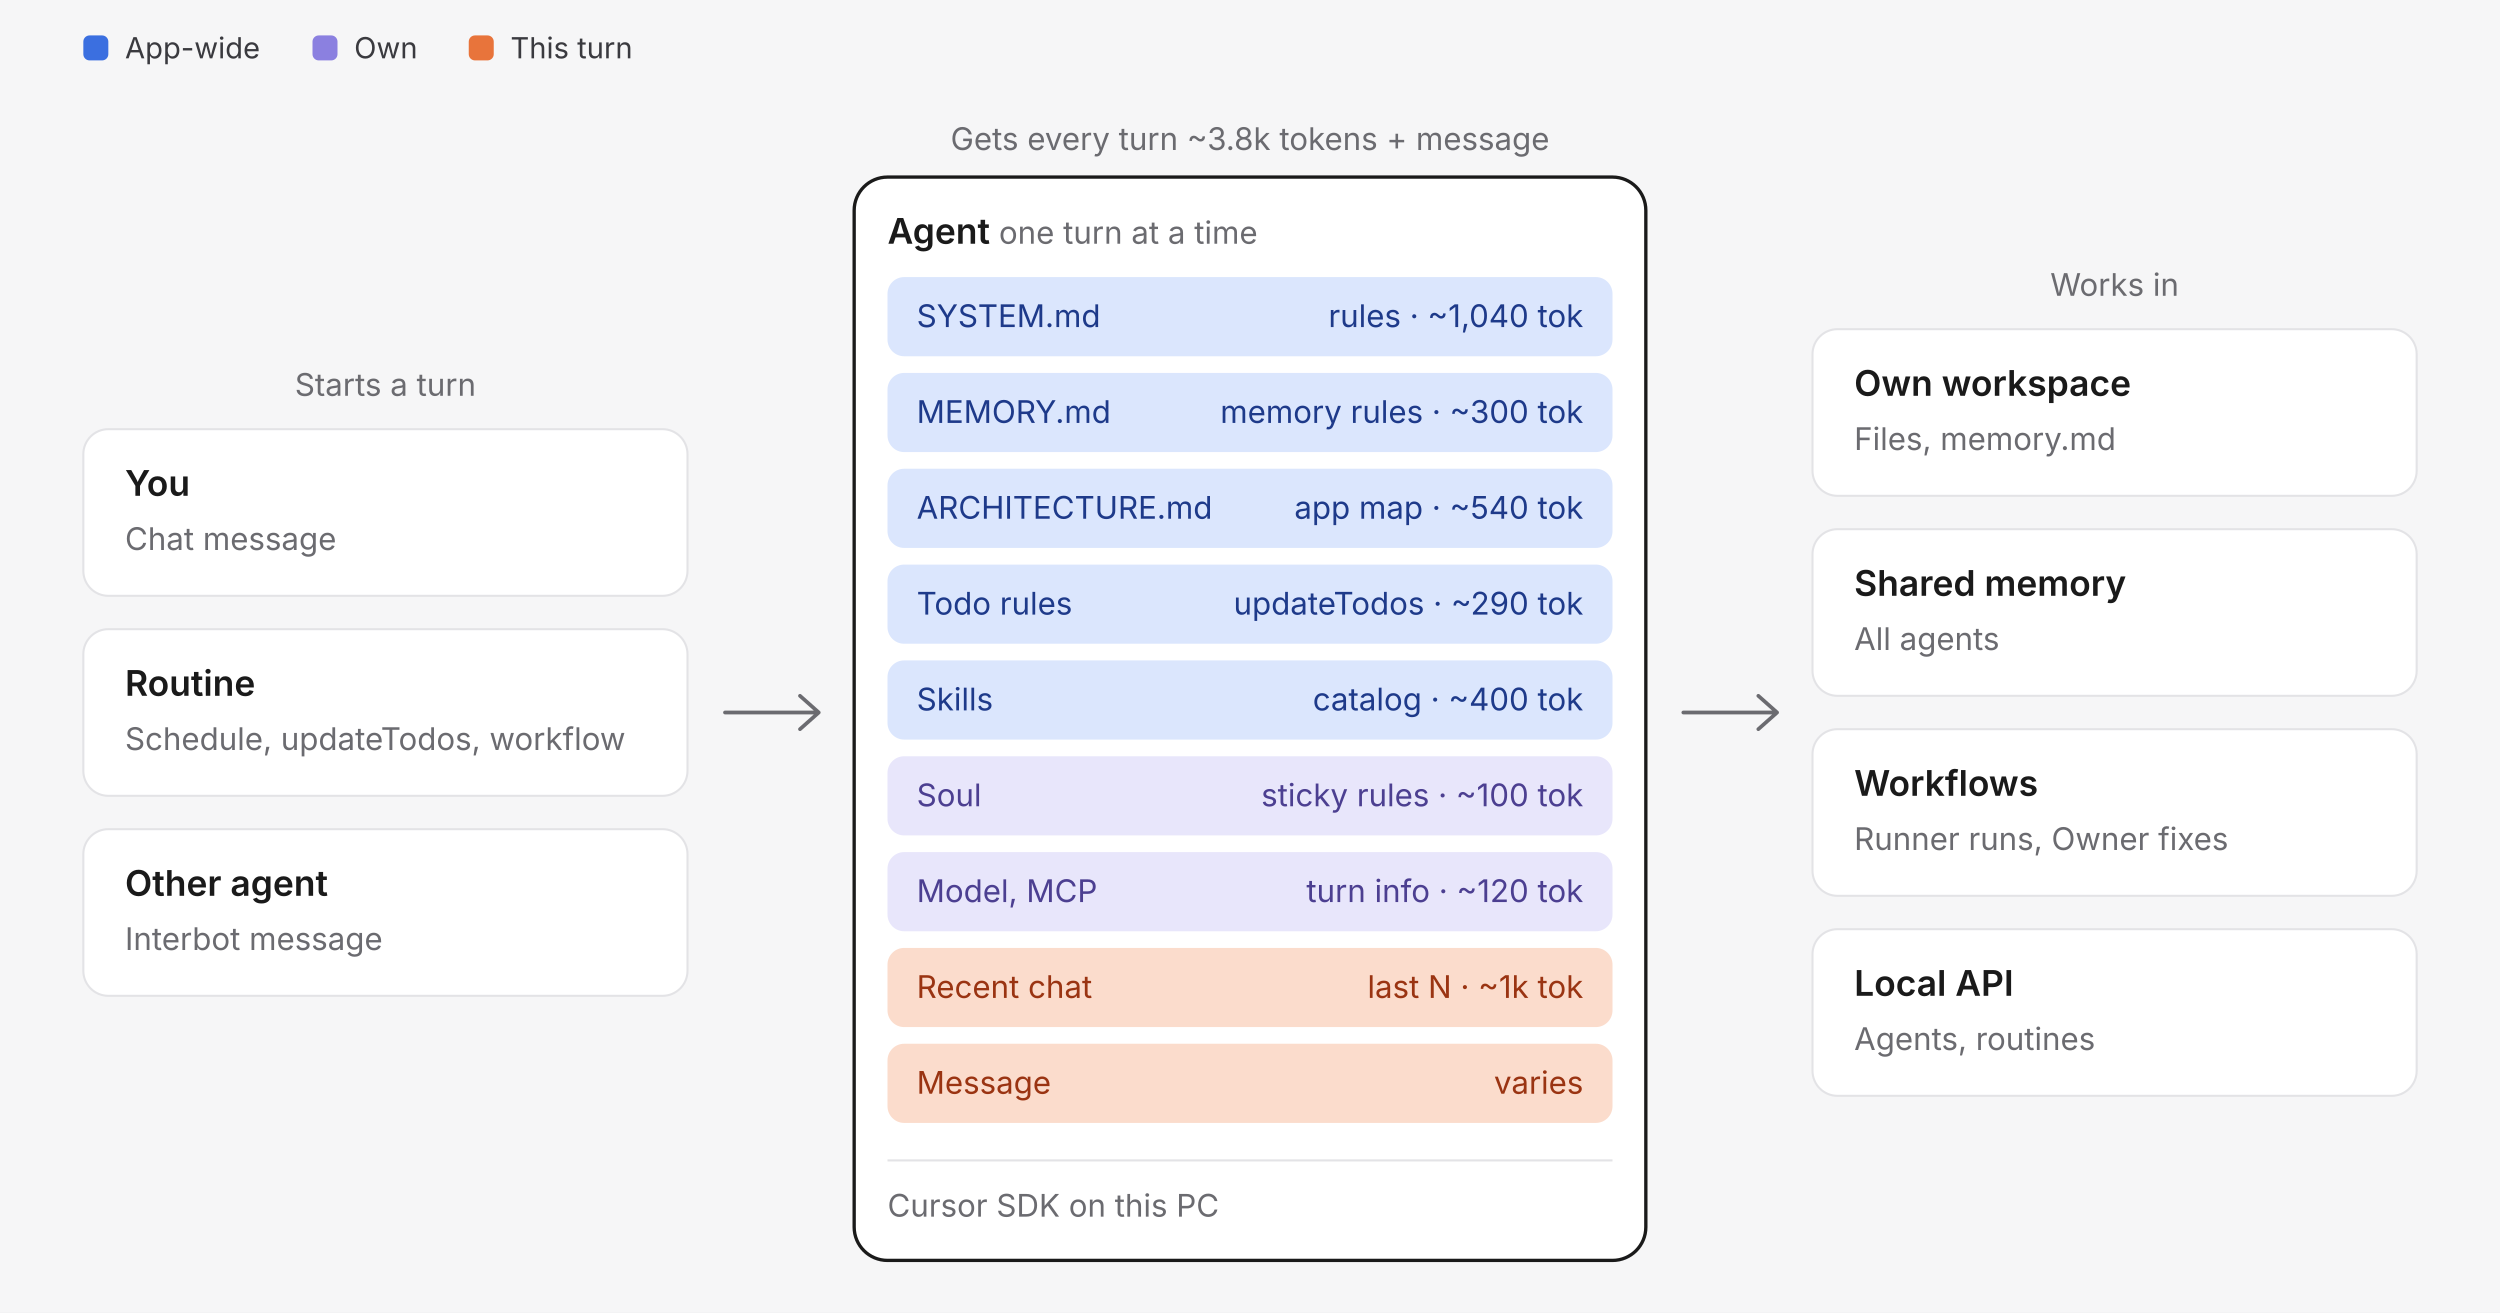
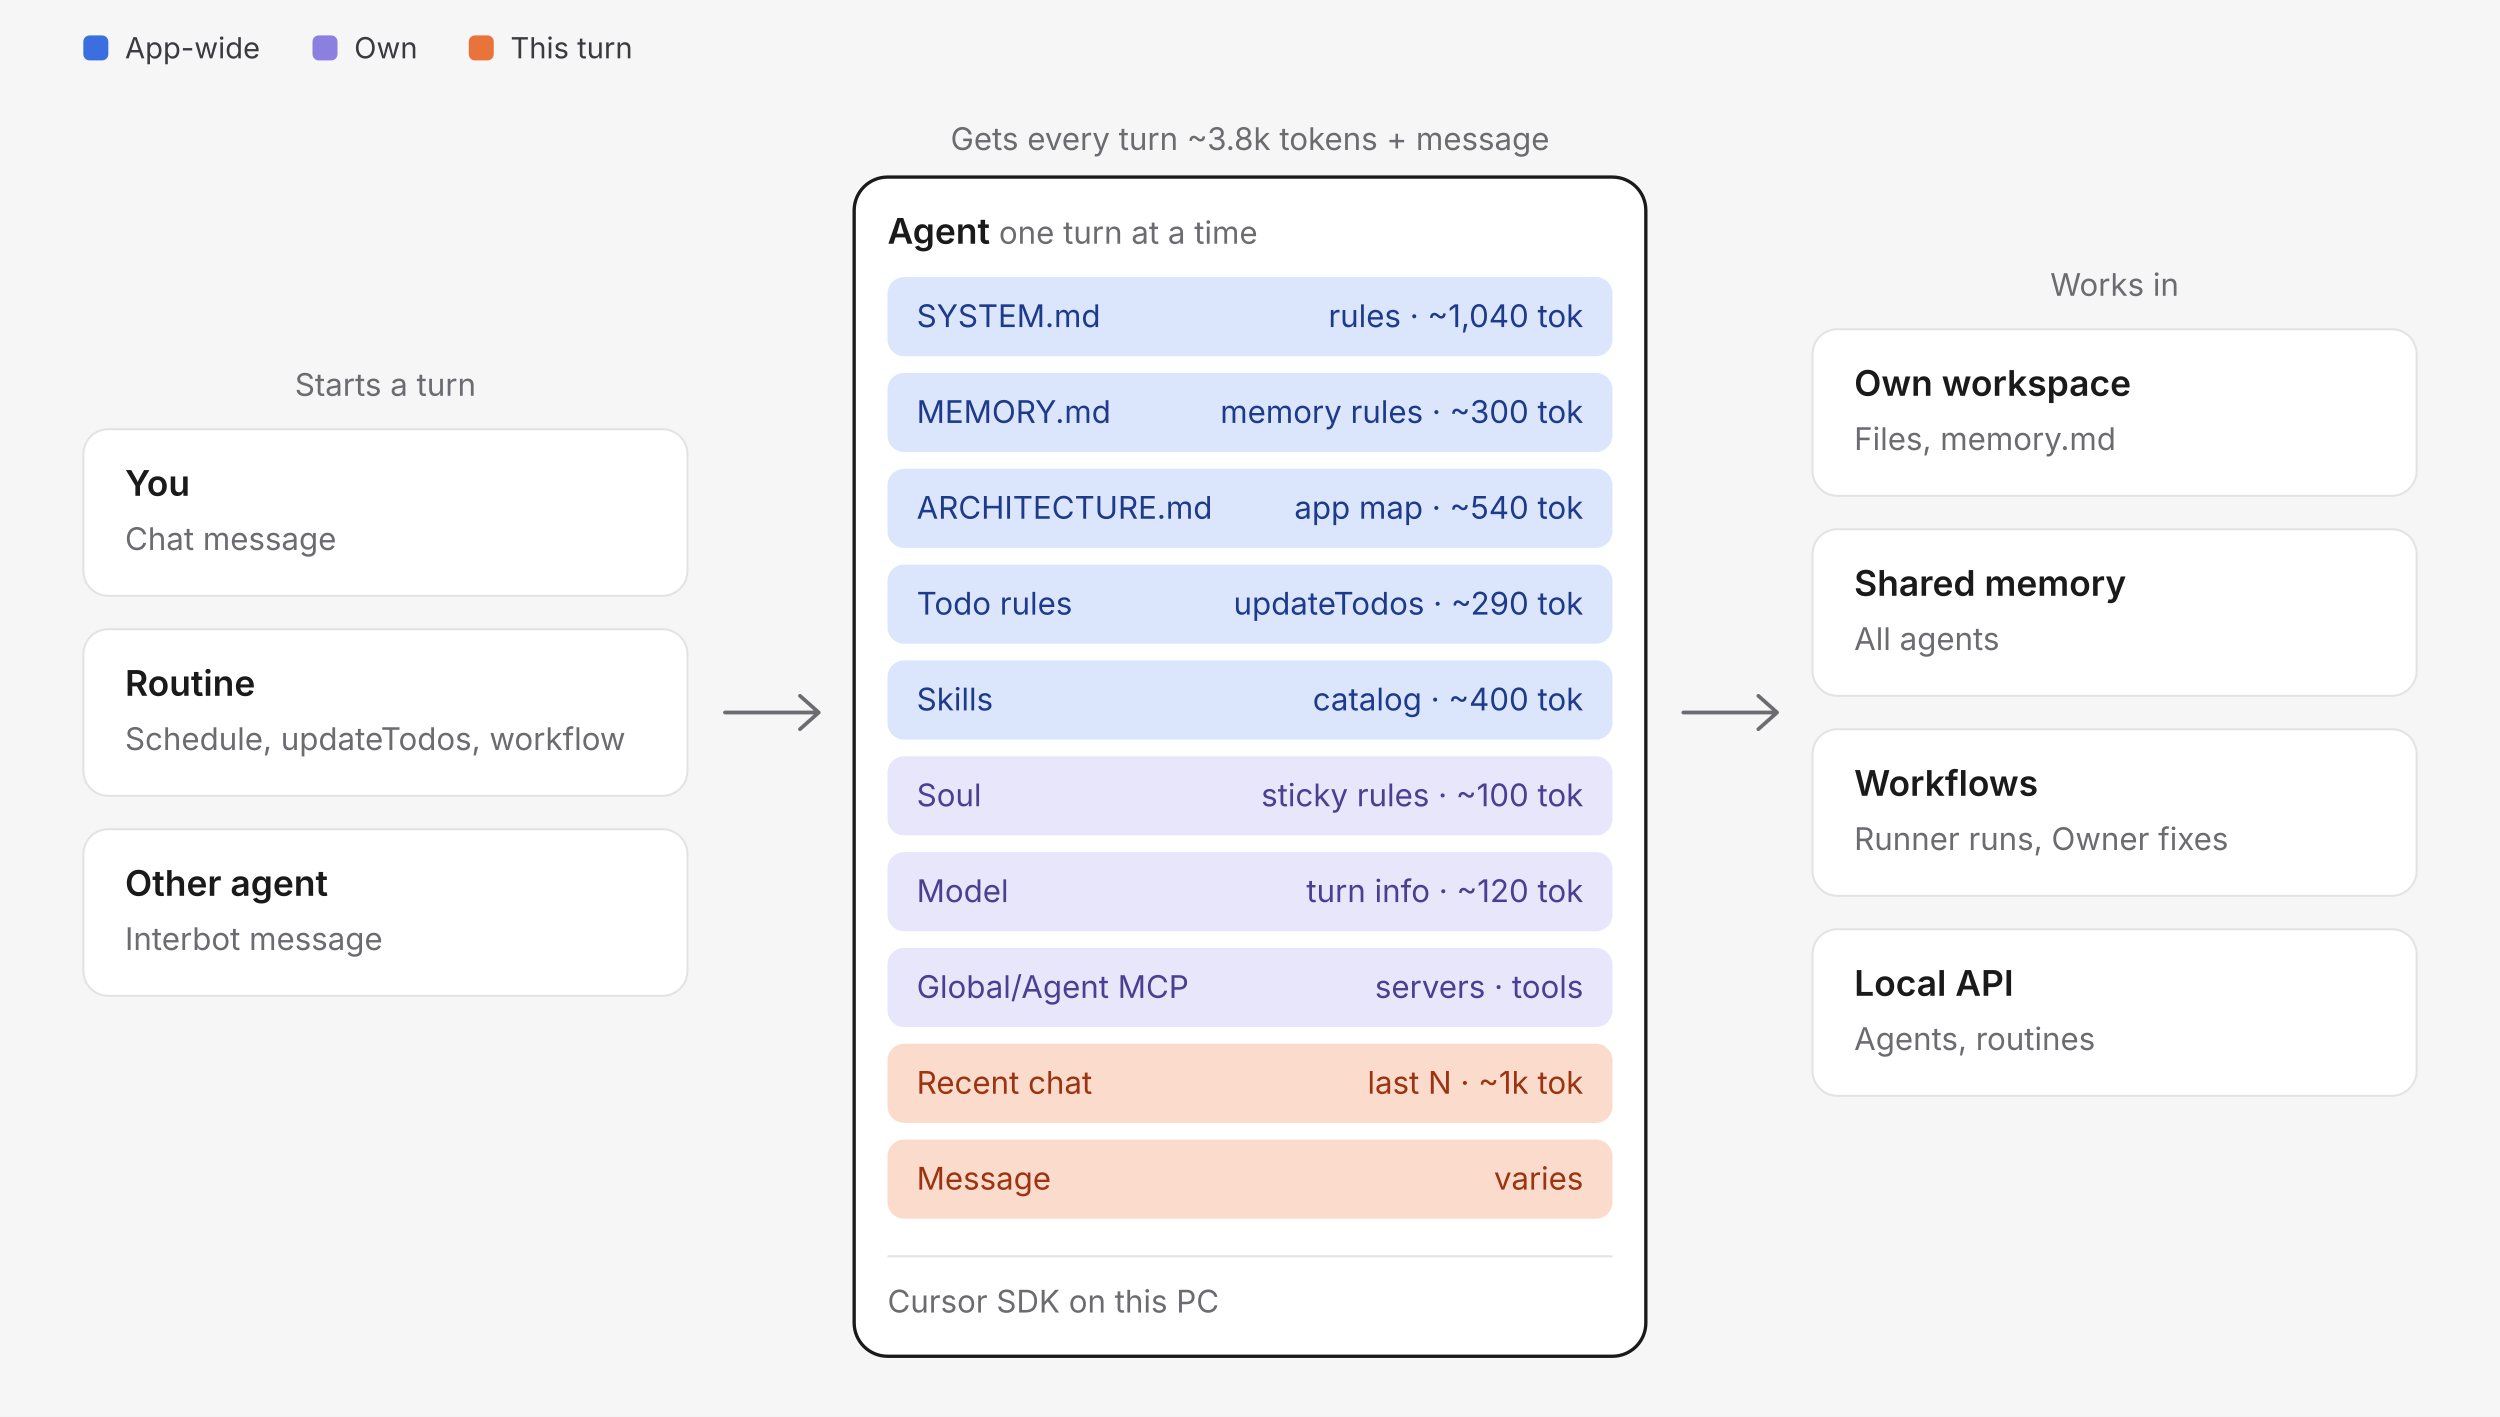
- <svg xmlns="http://www.w3.org/2000/svg" viewBox="0 0 1200 630" font-family="Inter, 'Segoe UI', system-ui, sans-serif">
+ <svg xmlns="http://www.w3.org/2000/svg" viewBox="0 0 1200 680" font-family="Inter, 'Segoe UI', system-ui, sans-serif">
  <style>
    .card { fill: #ffffff; stroke: #e3e3e6; stroke-width: 1; }
    .title { font-size: 17px; font-weight: 600; fill: #1a1a1a; }
    .sub { font-size: 15px; fill: #6b6b70; }
    .col { font-size: 15px; fill: #6b6b70; text-anchor: middle; }
    .arrow { fill: none; stroke: #6b6b70; stroke-width: 1.8; stroke-linecap: round; stroke-linejoin: round; }
    .lname { font-size: 15px; }
    .ldesc { font-size: 15px; text-anchor: end; }
    .blue rect { fill: #dbe6fd; } .blue text { fill: #1e3a8a; }
    .purple rect { fill: #e8e6fb; } .purple text { fill: #4c3f91; }
    .orange rect { fill: #fbdccc; } .orange text { fill: #9a3412; }
    .legend { font-size: 14px; fill: #3a3a3f; }
    [data-tip] { cursor: help; }
    [data-doc] { cursor: pointer; }
    [data-doc]:hover .lname { text-decoration: underline; }
    [data-tip]:hover rect { stroke: #1d4ed8; stroke-width: 1.5; }
  </style>
-   <rect width="1200" height="630" fill="#f6f6f7" />
+   <rect width="1200" height="680" fill="#f6f6f7" />
  <g transform="translate(40 28)">
    <rect x="0" y="-11" width="12" height="12" rx="3" fill="#3b6fe0" />
    <text class="legend" x="20" y="0">App-wide</text>
    <rect x="110" y="-11" width="12" height="12" rx="3" fill="#8b80e0" />
    <text class="legend" x="130" y="0">Own</text>
    <rect x="185" y="-11" width="12" height="12" rx="3" fill="#e8743b" />
    <text class="legend" x="205" y="0">This turn</text>
  </g>
  <text class="col" x="185" y="190">Starts a turn</text>
  <g data-tip="You type in the chat. The message starts one turn of this agent. If the agent is busy, its current turn is stopped first.">
    <rect class="card" x="40" y="206" width="290" height="80" rx="12" />
    <text class="title" x="60" y="238">You</text>
    <text class="sub" x="60" y="264">Chat message</text>
  </g>
  <g data-tip="Per-agent schedule: loop, interval, daily, weekly, once or cron. Task mode Off = plain prompt. Force updateTodos = the agent must work through a todo checklist. Step workflow = runs a workflow with this agent as Runner.">
    <rect class="card" x="40" y="302" width="290" height="80" rx="12" />
    <text class="title" x="60" y="334">Routine</text>
    <text class="sub" x="60" y="360">Schedule, updateTodos, workflow</text>
  </g>
  <g data-tip="Interbot message from another agent (POST /api/agents/&lt;id&gt;/interbot). Saved in both chats. The target agent must be idle.">
    <rect class="card" x="40" y="398" width="290" height="80" rx="12" />
    <text class="title" x="60" y="430">Other agent</text>
    <text class="sub" x="60" y="456">Interbot message</text>
  </g>
  <path class="arrow" d="M348 342 H392 M384 334 L393 342 L384 350" />
  <text class="col" x="600" y="72">Gets every turn ~3.8k tokens + message</text>
-   <rect x="410" y="85" width="380" height="520" rx="16" fill="#ffffff" stroke="#1a1a1a" stroke-width="1.6" />
+   <rect x="410" y="85" width="380" height="566" rx="16" fill="#ffffff" stroke="#1a1a1a" stroke-width="1.6" />
  <g data-tip="One agent runs one turn at a time. Each agent has its own chat, settings, Soul, routines and workspace.">
    <rect x="420" y="95" width="200" height="30" fill="transparent" />
    <text x="426" y="117" class="title">Agent <tspan class="sub" font-weight="400">one turn at a time</tspan>
    </text>
  </g>
  <g class="blue">
    <g data-tip="App-wide system prompt for every agent. Edit in Settings, System prompt. Click to open." data-doc="SYSTEM.md">
      <rect x="426" y="133" width="348" height="38" rx="8" />
      <text class="lname" x="440" y="157">SYSTEM.md</text>
      <text class="ldesc" x="760" y="157">rules · ~1,040 tok</text>
    </g>
    <g data-tip="App-wide memory rules: shared memory folder plus private memory.md. Edit in Settings, System memory. Click to open." data-doc="MEMORY.md">
      <rect x="426" y="179" width="348" height="38" rx="8" />
      <text class="lname" x="440" y="203">MEMORY.md</text>
      <text class="ldesc" x="760" y="203">memory rules · ~300 tok</text>
    </g>
    <g data-tip="Short description of how the app, roles and workflows work. Sent to every agent every turn. Click to open." data-doc="ARCHITECTURE.md">
      <rect x="426" y="225" width="348" height="38" rx="8" />
      <text class="lname" x="440" y="249">ARCHITECTURE.md</text>
      <text class="ldesc" x="760" y="249">app map · ~540 tok</text>
    </g>
    <g data-tip="How to use the updateTodos / TodoWrite checklist tool. In workflow runner turns it is replaced by the step rules.">
      <rect x="426" y="271" width="348" height="38" rx="8" />
      <text class="lname" x="440" y="295">Todo rules</text>
      <text class="ldesc" x="760" y="295">updateTodos · ~290 tok</text>
    </g>
    <g data-tip="List of shared skills (folder with SKILL.md each, Settings, Computer). The agent reads a SKILL.md when it needs it.">
      <rect x="426" y="317" width="348" height="38" rx="8" />
      <text class="lname" x="440" y="341">Skills</text>
      <text class="ldesc" x="760" y="341">catalog · ~400 tok</text>
    </g>
  </g>
  <g class="purple">
    <g data-tip="This agent's sticky rules. Agent settings, General, Soul. The agent may update it itself. Tokens depend on its length.">
      <rect x="426" y="363" width="348" height="38" rx="8" />
      <text class="lname" x="440" y="387">Soul</text>
      <text class="ldesc" x="760" y="387">sticky rules · ~100 tok</text>
    </g>
-     <g data-tip="Model, mode and effort from Agent settings, General. MCP servers: common MCP from Settings plus this agent's own MCP JSON. Tokens are for the [This turn] block. MCP tool definitions are not counted.">
+     <g data-tip="Model, mode and effort from Agent settings, General, plus the [This turn] block: agent name, workspace path, model.">
      <rect x="426" y="409" width="348" height="38" rx="8" />
-       <text class="lname" x="440" y="433">Model, MCP</text>
+       <text class="lname" x="440" y="433">Model</text>
      <text class="ldesc" x="760" y="433">turn info · ~120 tok</text>
+     </g>
+     <g data-tip="Global MCP: servers every agent gets (Settings, MCP), ships with Playwright and AgentMail. Agent MCP: this agent's own MCP JSON (Agent settings, MCP), merged on top. Workflow turns also add the workflow MCP tools. Tool definitions cost extra tokens, not counted here.">
+       <rect x="426" y="455" width="348" height="38" rx="8" />
+       <text class="lname" x="440" y="479">Global/Agent MCP</text>
+       <text class="ldesc" x="760" y="479">servers · tools</text>
    </g>
  </g>
  <g class="orange">
    <g data-tip="The last N visible messages of this chat. Agent settings, General, Last messages (default 5). Tokens depend on message length.">
-       <rect x="426" y="455" width="348" height="38" rx="8" />
-       <text class="lname" x="440" y="479">Recent chat</text>
-       <text class="ldesc" x="760" y="479">last N · ~1k tok</text>
+       <rect x="426" y="501" width="348" height="38" rx="8" />
+       <text class="lname" x="440" y="525">Recent chat</text>
+       <text class="ldesc" x="760" y="525">last N · ~1k tok</text>
    </g>
    <g data-tip="The message that started this turn, attached files, and in workflow turns the step rules for the current step.">
-       <rect x="426" y="501" width="348" height="38" rx="8" />
-       <text class="lname" x="440" y="525">Message</text>
-       <text class="ldesc" x="760" y="525">varies</text>
+       <rect x="426" y="547" width="348" height="38" rx="8" />
+       <text class="lname" x="440" y="571">Message</text>
+       <text class="ldesc" x="760" y="571">varies</text>
    </g>
  </g>
-   <line x1="426" y1="557" x2="774" y2="557" stroke="#e3e3e6" />
+   <line x1="426" y1="603" x2="774" y2="603" stroke="#e3e3e6" />
  <g data-tip="Every turn runs through the Cursor TypeScript SDK on this PC, with the agent workspace as working folder.">
-     <rect x="420" y="565" width="200" height="28" fill="transparent" />
-     <text class="sub" x="426" y="584">Cursor SDK on this PC</text>
+     <rect x="420" y="611" width="200" height="28" fill="transparent" />
+     <text class="sub" x="426" y="630">Cursor SDK on this PC</text>
  </g>
  <path class="arrow" d="M808 342 H852 M844 334 L853 342 L844 350" />
  <text class="col" x="1015" y="142">Works in</text>
  <g data-tip="App data, workspaces, agent id. The only place the agent writes files. memory.md is its private memory, uploads/ holds attached files.">
    <rect class="card" x="870" y="158" width="290" height="80" rx="12" />
    <text class="title" x="890" y="190">Own workspace</text>
    <text class="sub" x="890" y="216">Files, memory.md</text>
  </g>
  <g data-tip="App data, memory: index.md, notes/, log.md. Facts every agent should know.">
    <rect class="card" x="870" y="254" width="290" height="80" rx="12" />
    <text class="title" x="890" y="286">Shared memory</text>
    <text class="sub" x="890" y="312">All agents</text>
  </g>
  <g data-tip="Runner does one step at a time. The app runs hard checks. The Owner reviews steps (if on) and fixes failed steps, but never runs workflows. Max 3 owner fixes per run.">
    <rect class="card" x="870" y="350" width="290" height="80" rx="12" />
    <text class="title" x="890" y="382">Workflows</text>
    <text class="sub" x="890" y="408">Runner runs, Owner fixes</text>
  </g>
  <g data-tip="http://127.0.0.1:8787, local only. Agents read live state, change their own settings, message peers and manage routines.">
    <rect class="card" x="870" y="446" width="290" height="80" rx="12" />
    <text class="title" x="890" y="478">Local API</text>
    <text class="sub" x="890" y="504">Agents, routines</text>
  </g>
</svg>
